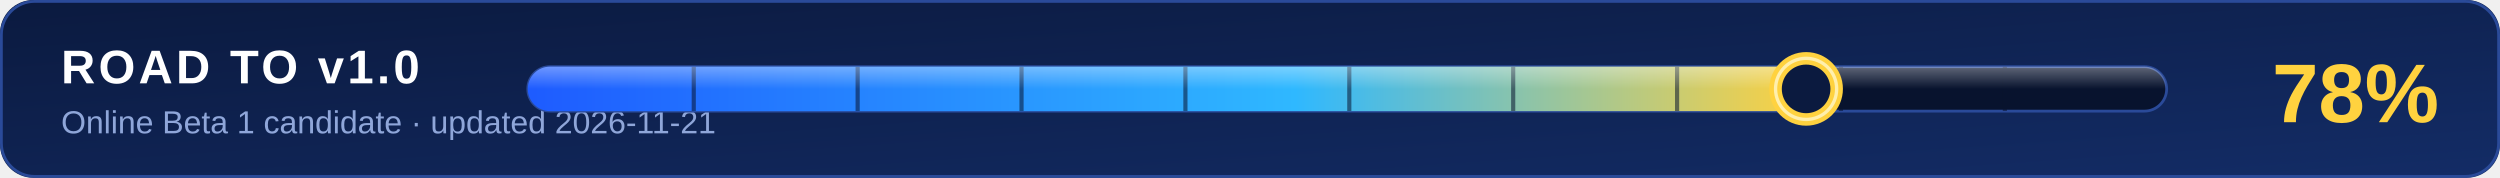
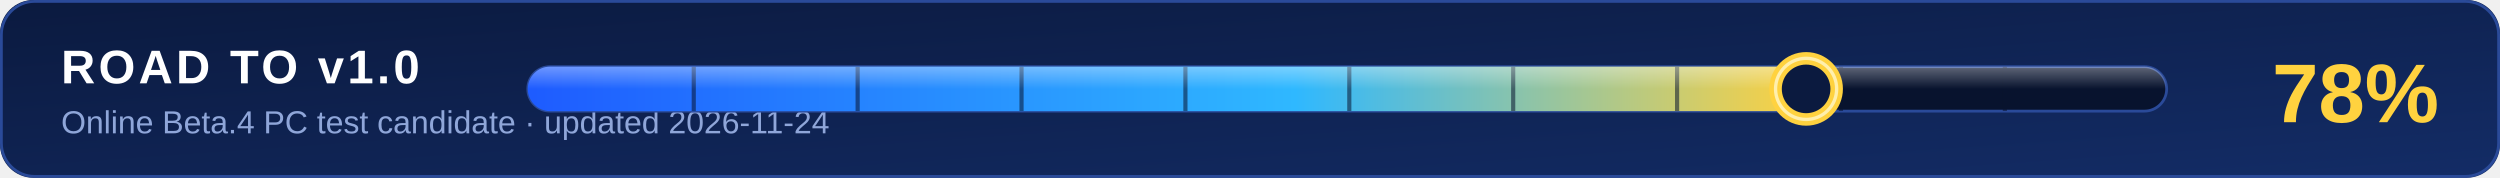
<svg xmlns="http://www.w3.org/2000/svg" width="900" height="64" viewBox="0 0 900 64" role="img" aria-label="Road to v1.0: 78% done">
  <defs>
    <linearGradient id="bg" x1="0" y1="0" x2="1" y2="1">
      <stop offset="0" stop-color="#0b1a3f" />
      <stop offset="1" stop-color="#132c66" />
    </linearGradient>
    <linearGradient id="fill" x1="0" y1="0" x2="1" y2="0">
      <stop offset="0" stop-color="#1e5bff" />
      <stop offset="0.6" stop-color="#2fb8ff" />
      <stop offset="1" stop-color="#ffd23f" />
    </linearGradient>
    <linearGradient id="shine" x1="0" y1="0" x2="0" y2="1">
      <stop offset="0" stop-color="#fff" stop-opacity="0.35" />
      <stop offset="0.5" stop-color="#fff" stop-opacity="0" />
    </linearGradient>
    <clipPath id="c">
      <rect x="190" y="24" width="590" height="16" rx="8" />
    </clipPath>
  </defs>
  <rect width="900" height="64" rx="12" fill="url(#bg)" />
  <rect x="0.5" y="0.5" width="899" height="63" rx="12" fill="none" stroke="#2a4a99" />
  <g font-family="'Segoe UI', -apple-system, 'Helvetica Neue', Arial, sans-serif">
    <text x="22" y="30" fill="#ffffff" font-size="17" font-weight="700" letter-spacing="1.2">ROAD TO v1.0</text>
-     <text x="22" y="48" fill="#8fa6d9" font-size="11.5">Online Beta 1 candidate · updated 2026-11-21</text>
+     <text x="22" y="48" fill="#8fa6d9" font-size="11.5">Online Beta.4 PC test candidate · updated 2026-11-24</text>
    <rect x="190" y="24" width="590" height="16" rx="8" fill="#08132e" stroke="#2a4a99" />
    <g clip-path="url(#c)">
      <rect x="190" y="24" width="460.2" height="16" fill="url(#fill)" />
      <rect x="249.0" y="24" width="1.5" height="16" fill="#08132e" opacity="0.55" />
      <rect x="308.0" y="24" width="1.5" height="16" fill="#08132e" opacity="0.55" />
      <rect x="367.0" y="24" width="1.5" height="16" fill="#08132e" opacity="0.55" />
      <rect x="426.0" y="24" width="1.5" height="16" fill="#08132e" opacity="0.55" />
      <rect x="485.0" y="24" width="1.5" height="16" fill="#08132e" opacity="0.55" />
      <rect x="544.0" y="24" width="1.5" height="16" fill="#08132e" opacity="0.55" />
      <rect x="603.0" y="24" width="1.5" height="16" fill="#08132e" opacity="0.55" />
      <rect x="662.0" y="24" width="1.5" height="16" fill="#08132e" opacity="0.55" />
      <rect x="721.0" y="24" width="1.5" height="16" fill="#08132e" opacity="0.55" />
      <rect x="190" y="24" width="590" height="16" fill="url(#shine)" />
    </g>
    <circle cx="650.2" cy="32.0" r="11" fill="#0b1a3f" stroke="#ffd23f" stroke-width="4.5" />
    <circle cx="650.2" cy="32.0" r="11" fill="none" stroke="#fff6c8" stroke-width="1.2" opacity="0.8" />
    <text x="878" y="44" fill="#ffd23f" font-size="30" font-weight="800" text-anchor="end">78%</text>
  </g>
</svg>
